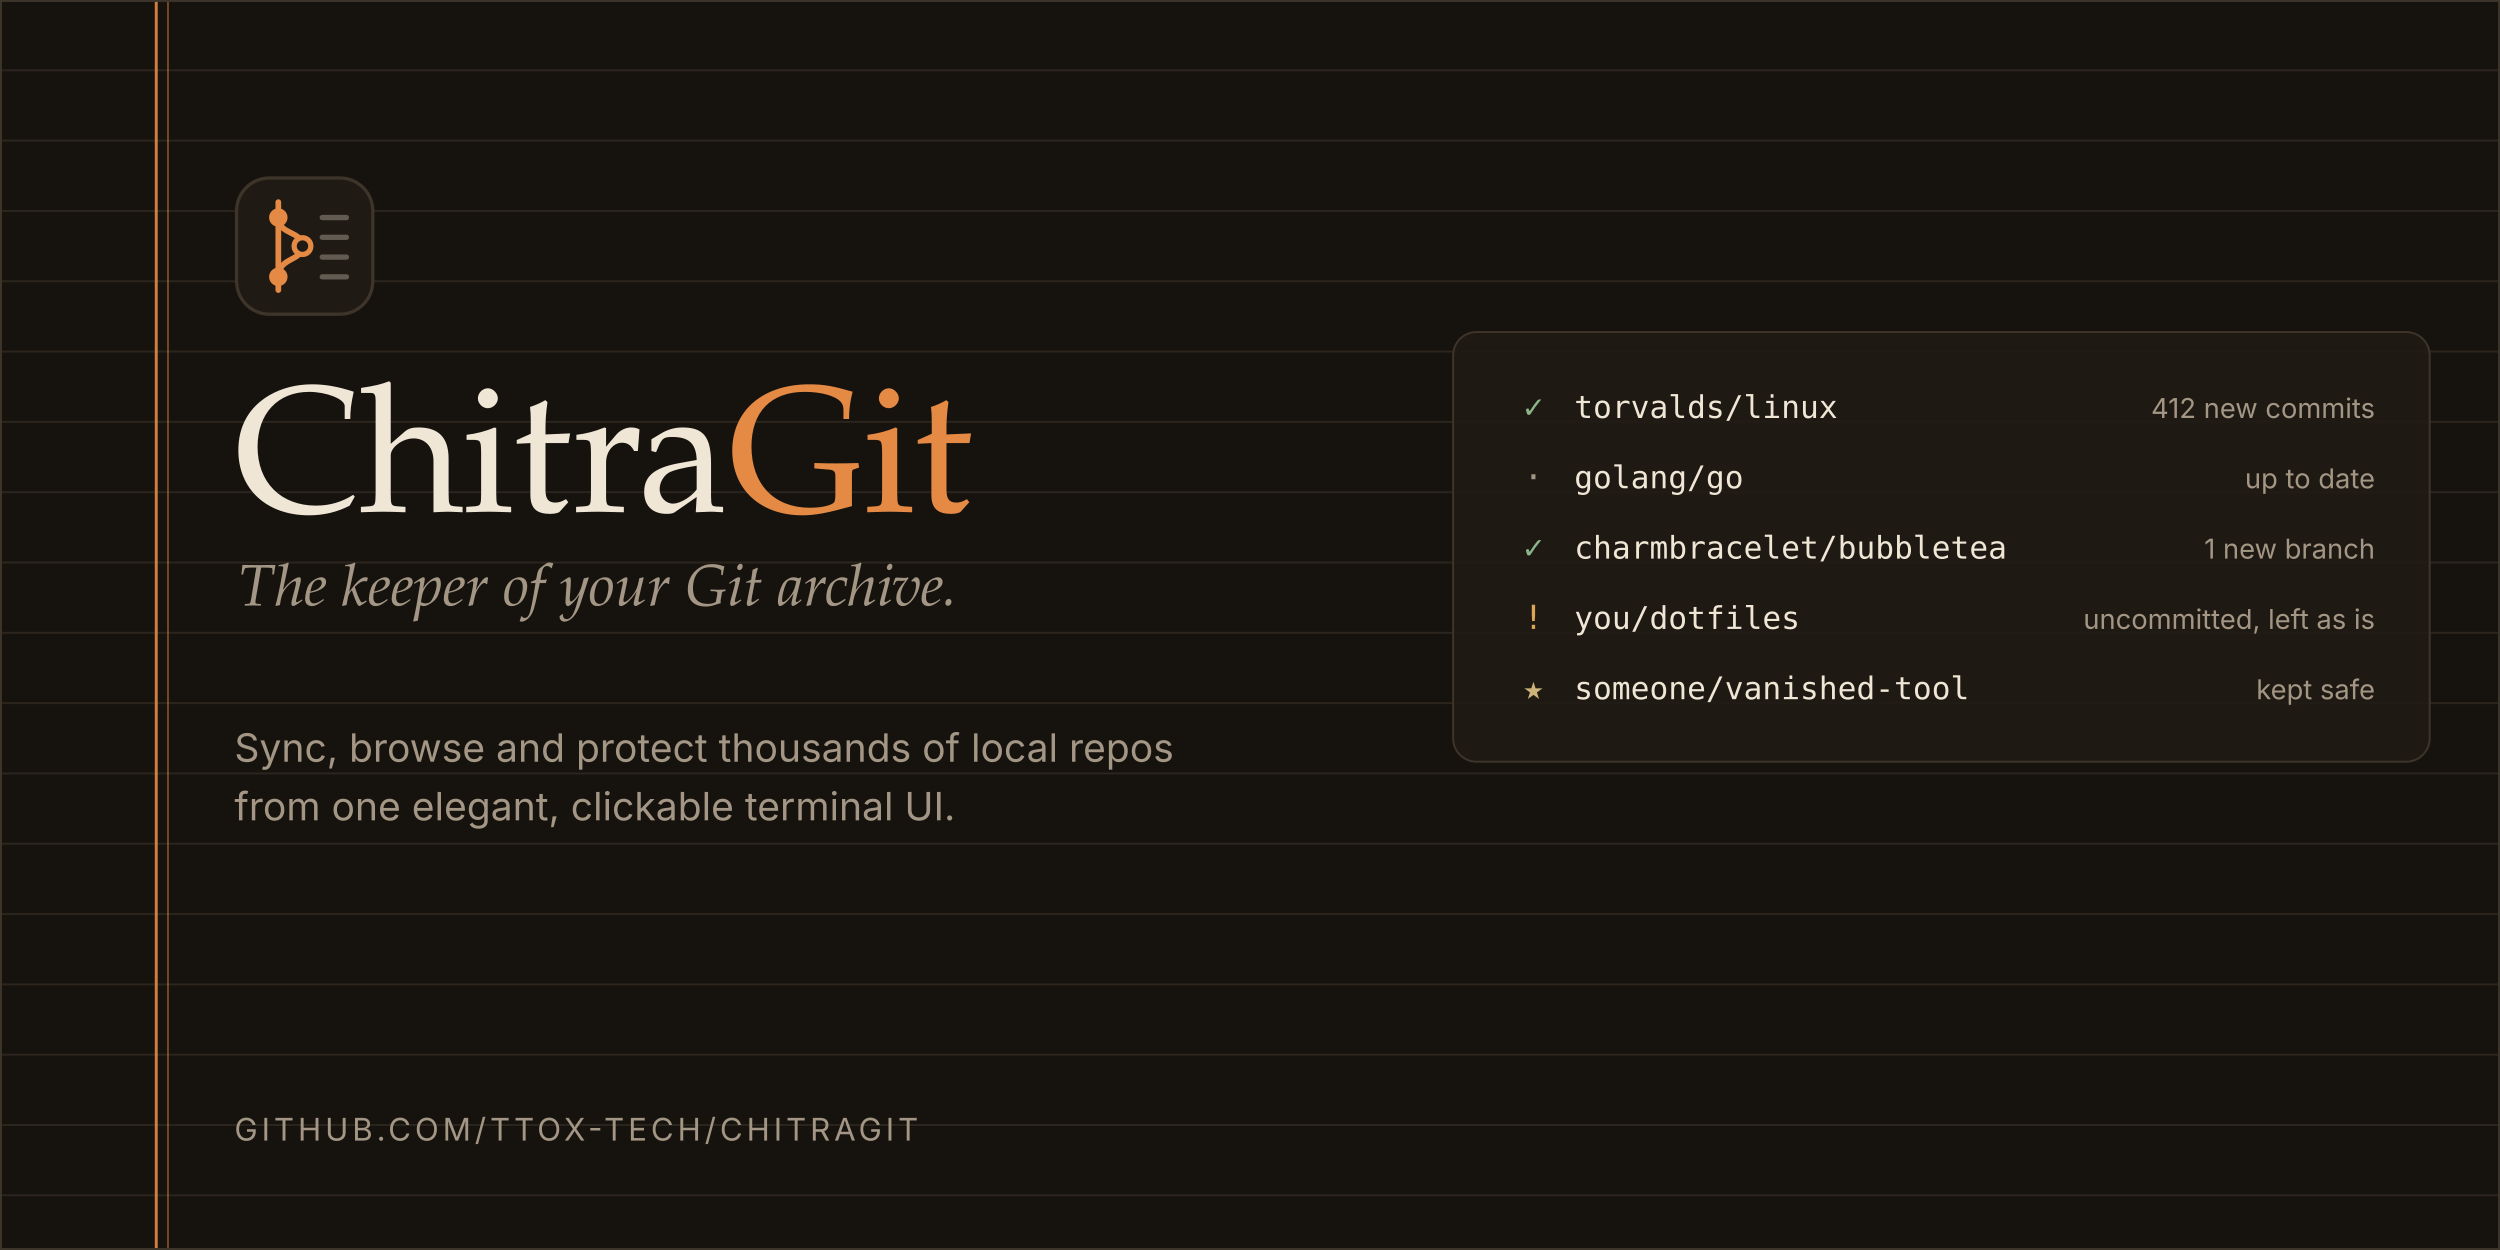
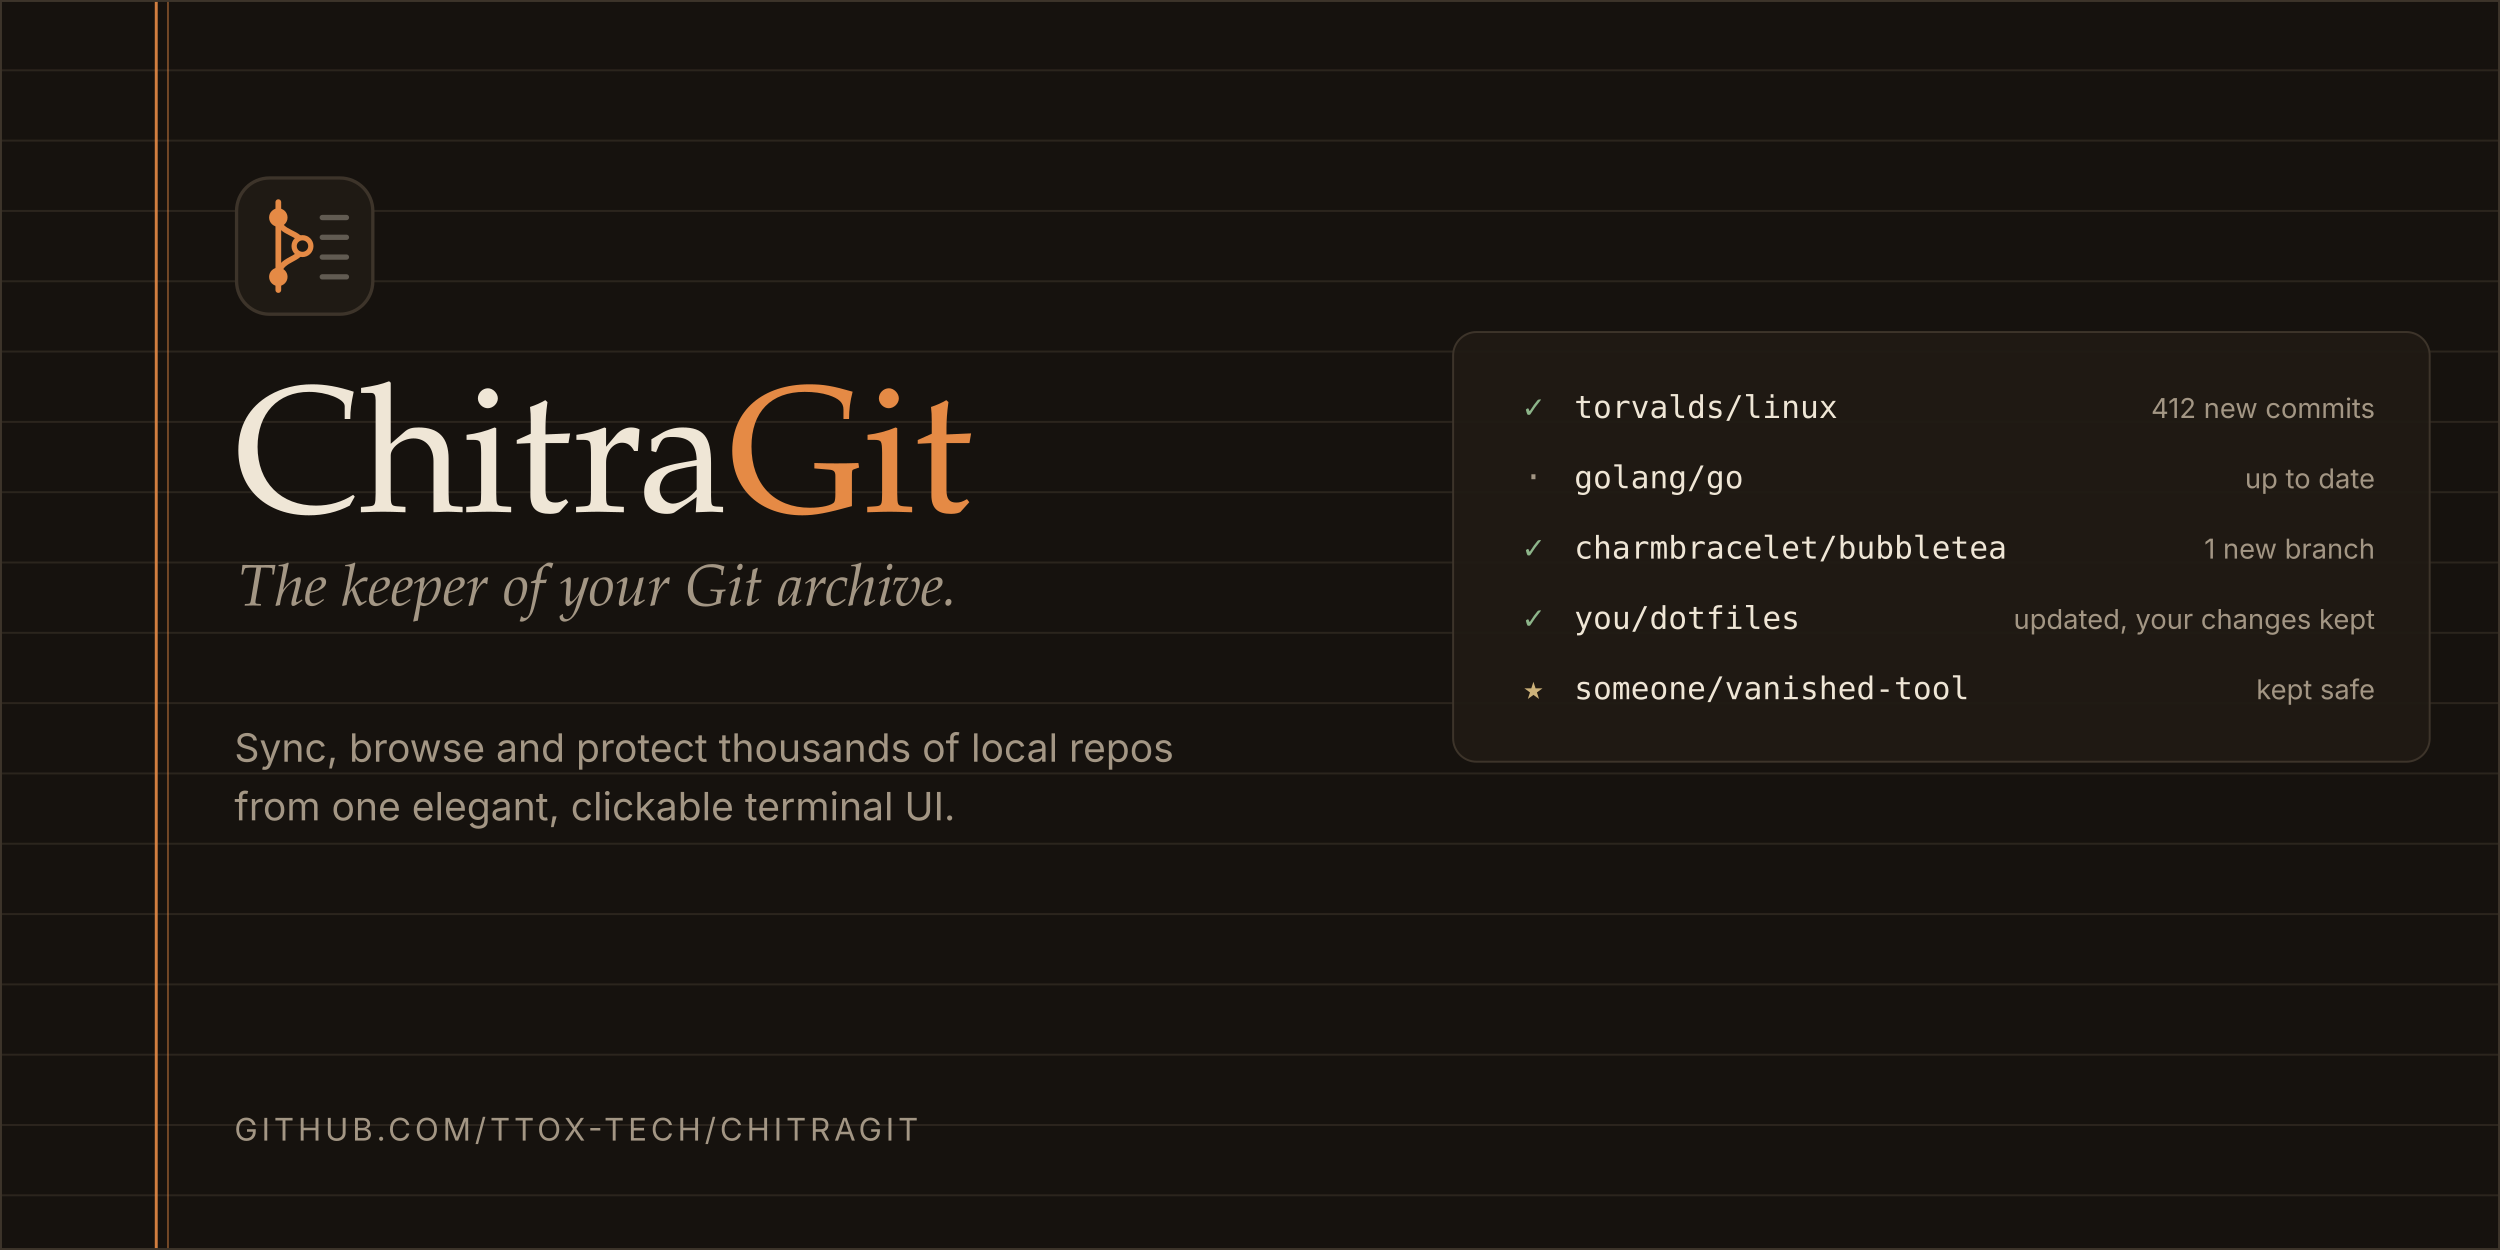
<svg xmlns="http://www.w3.org/2000/svg" viewBox="0 0 1280 640" width="1280" height="640" role="img" aria-label="ChitraGit: the keeper of your Git archive">
  <style>
.bg{fill:#16120E} .surface{fill:#1F1A14} .raised{fill:#2A231C}
.rule{stroke:#3D342A} .rulef{fill:#3D342A}
.text{fill:#EFE6D6} .muted{fill:#A39684} .accent{fill:#E58A45} .accents{stroke:#E58A45}
.brass{fill:#CDB27A} .sage{fill:#8DB58A} .amber{fill:#DDA654} .sindoor{fill:#E07A66}
.serif{font-family:'Iowan Old Style','Palatino Linotype',Palatino,'Book Antiqua',Georgia,serif} .sans{font-family:-apple-system,BlinkMacSystemFont,'Segoe UI',Inter,'Helvetica Neue',Arial,sans-serif} .mono{font-family:ui-monospace,SFMono-Regular,'SF Mono',Menlo,Consolas,'DejaVu Sans Mono','Liberation Mono',monospace}

</style>
  <defs>
    <clipPath id="r">
      <rect width="1280" height="640" rx="0" />
    </clipPath>
  </defs>
  <g clip-path="url(#r)">
    <rect width="1280" height="640" class="bg" />
    <line x1="0" y1="36" x2="1280" y2="36" class="rule" stroke-width="1" opacity=".55" />
    <line x1="0" y1="72" x2="1280" y2="72" class="rule" stroke-width="1" opacity=".55" />
    <line x1="0" y1="108" x2="1280" y2="108" class="rule" stroke-width="1" opacity=".55" />
    <line x1="0" y1="144" x2="1280" y2="144" class="rule" stroke-width="1" opacity=".55" />
    <line x1="0" y1="180" x2="1280" y2="180" class="rule" stroke-width="1" opacity=".55" />
    <line x1="0" y1="216" x2="1280" y2="216" class="rule" stroke-width="1" opacity=".55" />
    <line x1="0" y1="252" x2="1280" y2="252" class="rule" stroke-width="1" opacity=".55" />
    <line x1="0" y1="288" x2="1280" y2="288" class="rule" stroke-width="1" opacity=".55" />
    <line x1="0" y1="324" x2="1280" y2="324" class="rule" stroke-width="1" opacity=".55" />
    <line x1="0" y1="360" x2="1280" y2="360" class="rule" stroke-width="1" opacity=".55" />
    <line x1="0" y1="396" x2="1280" y2="396" class="rule" stroke-width="1" opacity=".55" />
    <line x1="0" y1="432" x2="1280" y2="432" class="rule" stroke-width="1" opacity=".55" />
    <line x1="0" y1="468" x2="1280" y2="468" class="rule" stroke-width="1" opacity=".55" />
    <line x1="0" y1="504" x2="1280" y2="504" class="rule" stroke-width="1" opacity=".55" />
    <line x1="0" y1="540" x2="1280" y2="540" class="rule" stroke-width="1" opacity=".55" />
    <line x1="0" y1="576" x2="1280" y2="576" class="rule" stroke-width="1" opacity=".55" />
    <line x1="0" y1="612" x2="1280" y2="612" class="rule" stroke-width="1" opacity=".55" />
    <line x1="80" y1="0" x2="80" y2="640" class="accents" stroke-width="1.5" opacity=".9" />
    <line x1="86" y1="0" x2="86" y2="640" class="accents" stroke-width="1" opacity=".45" />
    <rect x="744" y="170" width="500" height="220" rx="12" class="surface" opacity=".92" />
    <rect x="744" y="170" width="500" height="220" rx="12" fill="none" class="rule" stroke-width="1" />
    <text x="780" y="214" class="mono sage" font-size="17">✓</text>
    <text x="806" y="214" class="mono text" font-size="16">torvalds/linux</text>
    <text x="780" y="250" class="mono muted" font-size="17">·</text>
    <text x="806" y="250" class="mono text" font-size="16">golang/go</text>
    <text x="780" y="286" class="mono sage" font-size="17">✓</text>
    <text x="806" y="286" class="mono text" font-size="16">charmbracelet/bubbletea</text>
-     <text x="780" y="322" class="mono amber" font-size="17">!</text>
+     <text x="780" y="322" class="mono sage" font-size="17">✓</text>
    <text x="806" y="322" class="mono text" font-size="16">you/dotfiles</text>
    <text x="780" y="358" class="mono brass" font-size="17">★</text>
    <text x="806" y="358" class="mono text" font-size="16">someone/vanished-tool</text>
    <text x="1216" y="214" text-anchor="end" class="sans muted" font-size="14">412 new commits</text>
    <text x="1216" y="250" text-anchor="end" class="sans muted" font-size="14">up to date</text>
    <text x="1216" y="286" text-anchor="end" class="sans muted" font-size="14">1 new branch</text>
-     <text x="1216" y="322" text-anchor="end" class="sans muted" font-size="14">uncommitted, left as is</text>
+     <text x="1216" y="322" text-anchor="end" class="sans muted" font-size="14">updated, your changes kept</text>
    <text x="1216" y="358" text-anchor="end" class="sans muted" font-size="14">kept safe</text>
  </g>
  <g transform="translate(120 90) scale(1.125)">
    <rect x="1" y="1" width="62" height="62" rx="15" fill="#1F1A14" stroke="#3D342A" stroke-width="1.5" />
    <g stroke="#EFE6D6" stroke-opacity=".32" stroke-width="2.4" stroke-linecap="round">
      <line x1="40" y1="19" x2="51" y2="19" />
      <line x1="40" y1="28" x2="51" y2="28" />
      <line x1="40" y1="37" x2="51" y2="37" />
      <line x1="40" y1="46" x2="51" y2="46" />
    </g>
    <g fill="none" stroke="#E58A45" stroke-width="2.6" stroke-linecap="round">
      <line x1="20" y1="12" x2="20" y2="52" />
      <path d="M20 19 C20 27 31 25 31 32 C31 39 20 37 20 46" />
    </g>
    <circle cx="20" cy="19" r="4.2" fill="#E58A45" />
    <circle cx="31" cy="32" r="3.8" fill="#1F1A14" stroke="#E58A45" stroke-width="2.4" />
    <circle cx="20" cy="46" r="4.2" fill="#E58A45" />
  </g>
  <text x="120" y="262" class="serif text" font-size="92" letter-spacing="-1">Chitra<tspan class="accent">Git</tspan>
  </text>
  <text x="122" y="310" class="serif muted" font-size="30" font-style="italic">The keeper of your Git archive.</text>
  <g class="sans" font-size="20">
    <text x="120" y="390" class="muted">Sync, browse and protect thousands of local repos</text>
    <text x="120" y="420" class="muted">from one elegant, clickable terminal UI.</text>
  </g>
  <text x="120" y="584" class="sans muted" font-size="16" letter-spacing="2">GITHUB.COM/TTOX-TECH/CHITRAGIT</text>
  <rect x=".5" y=".5" width="1279" height="639" rx="0" fill="none" class="rule" stroke-width="1" />
</svg>
